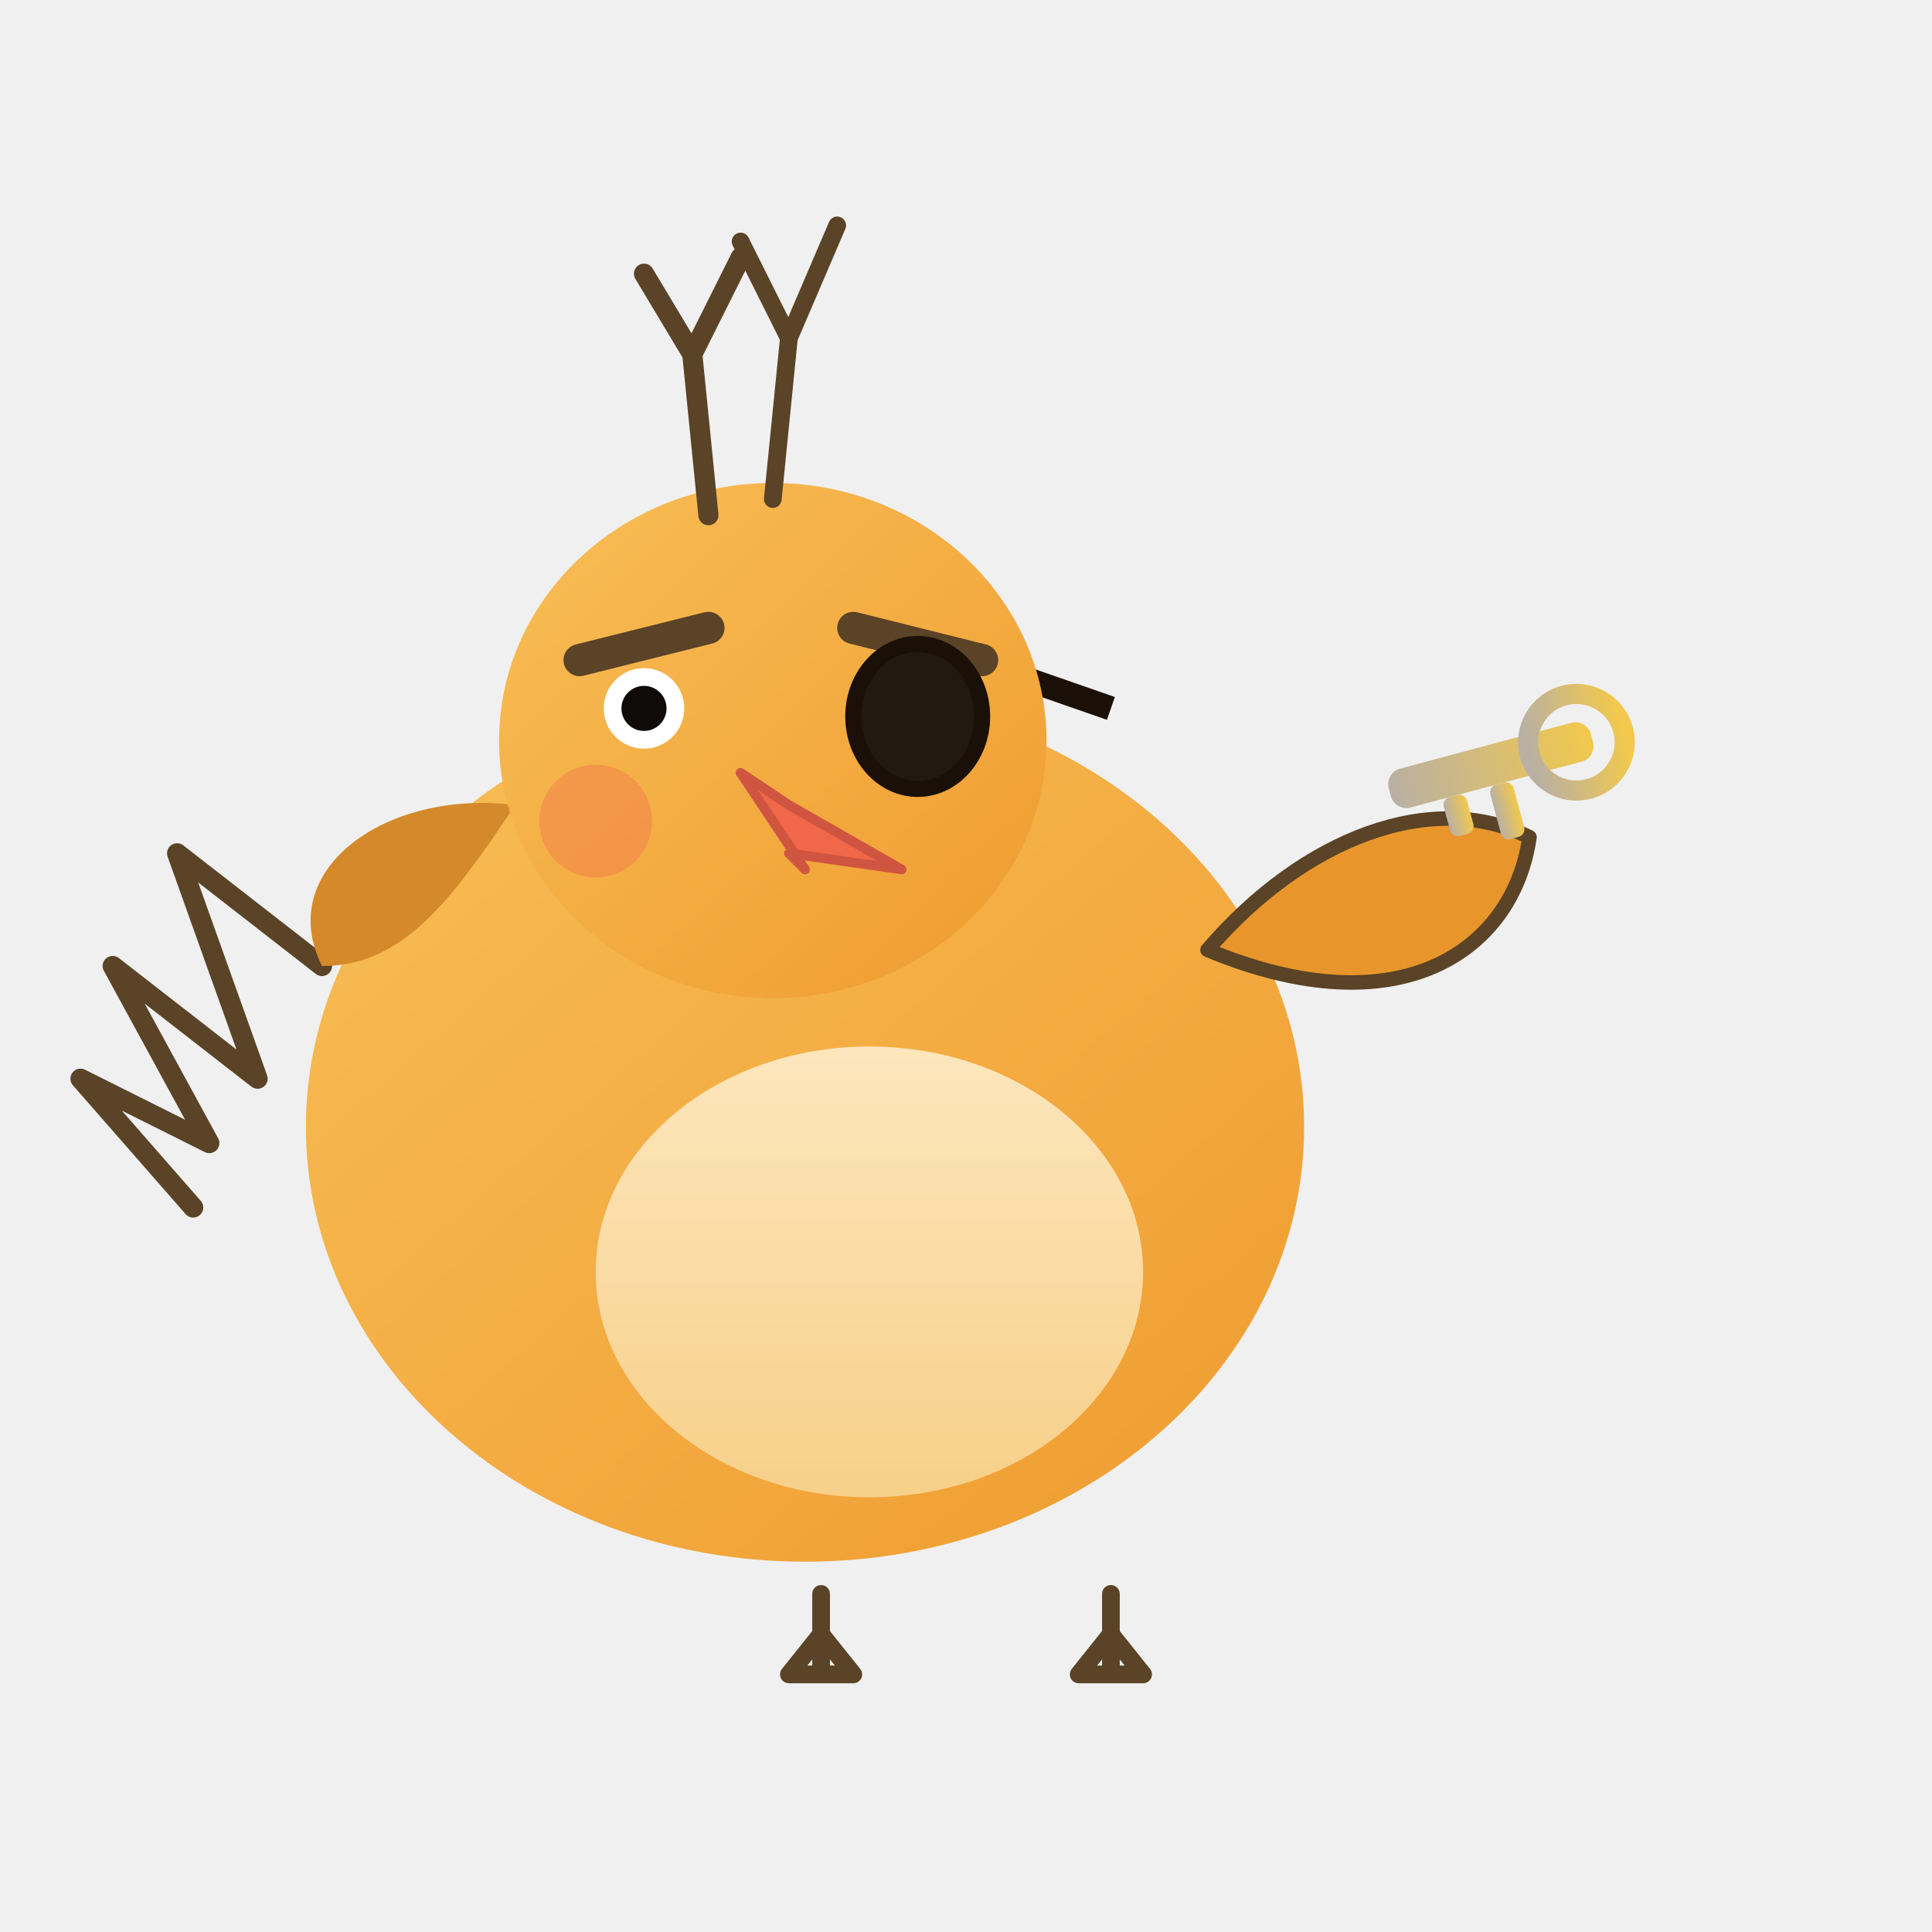
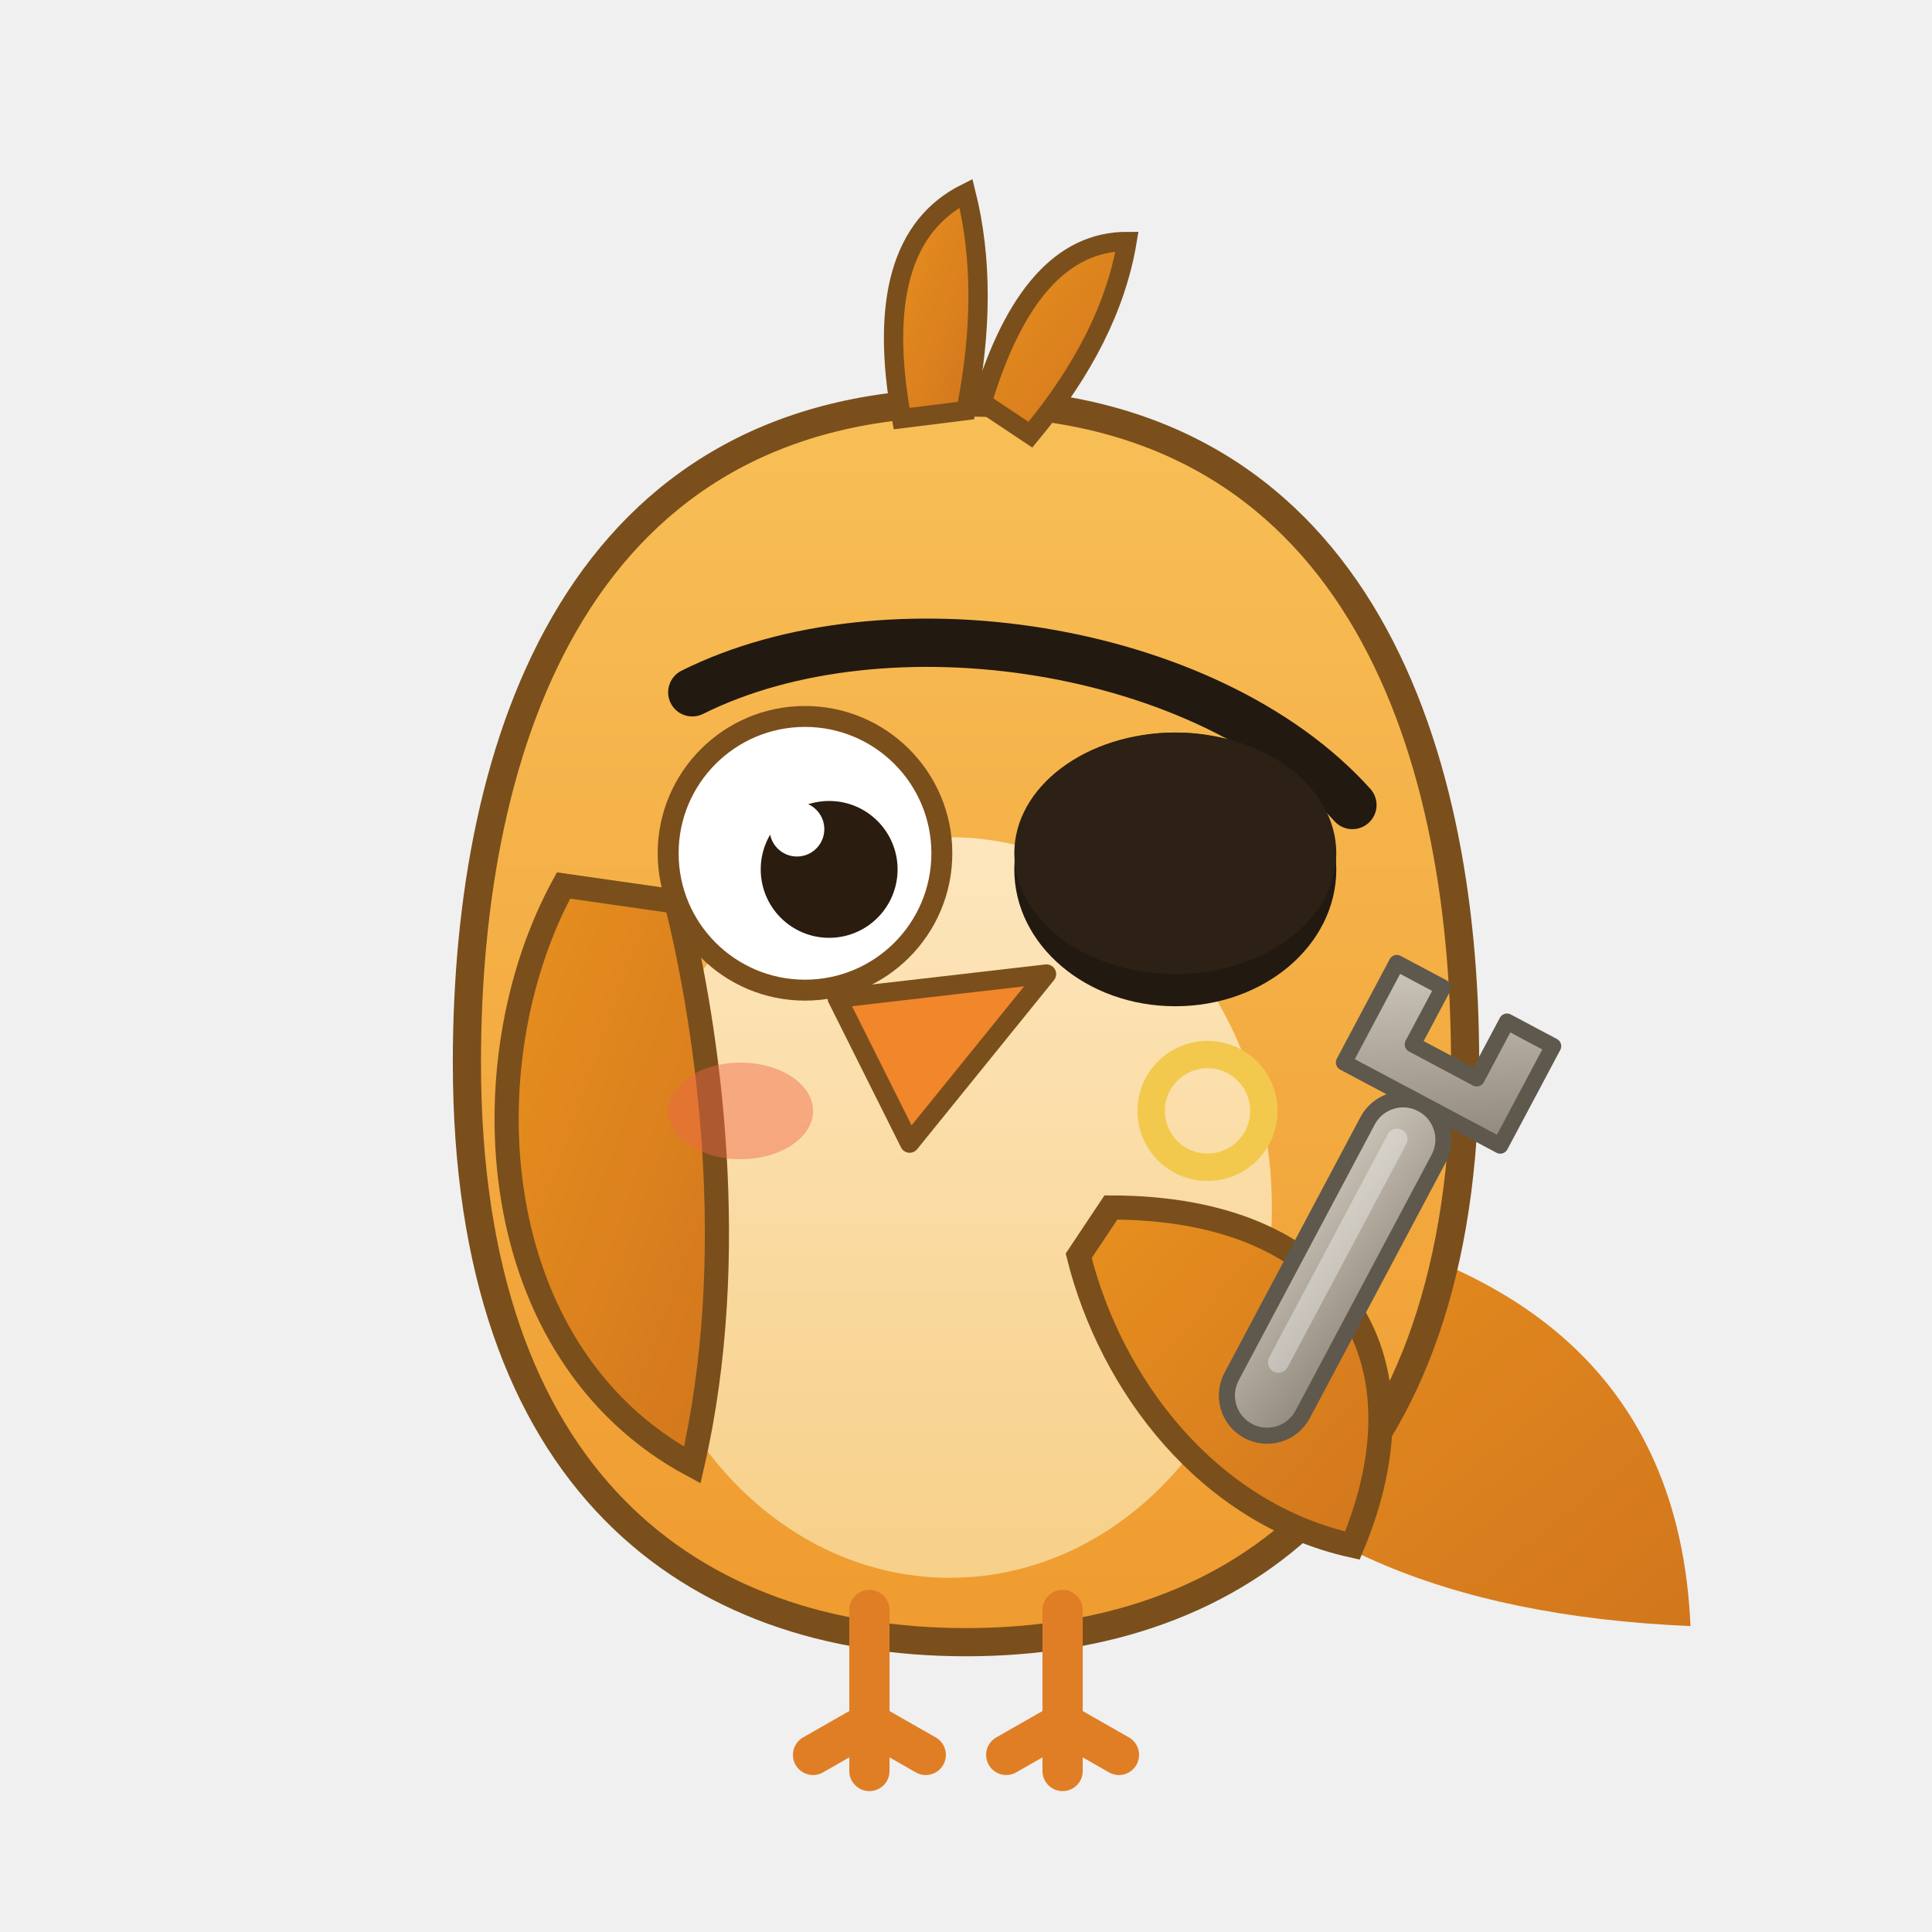
- <svg xmlns="http://www.w3.org/2000/svg" viewBox="0 0 240 240" aria-label="Sparrow mascot">
+ <svg xmlns="http://www.w3.org/2000/svg" viewBox="0 0 240 240" aria-label="Sparrow canonical logo">
  <defs>
-     <linearGradient id="sp-body" x1="0" y1="0" x2="1" y2="1">
+     <linearGradient id="sp-body" x1="0" y1="0" x2="0" y2="1">
      <stop offset="0" stop-color="#f8bf57" />
      <stop offset="1" stop-color="#ef9b2f" />
+     </linearGradient>
+     <linearGradient id="sp-wing" x1="0" y1="0" x2="1" y2="1">
+       <stop offset="0" stop-color="#e8901f" />
+       <stop offset="1" stop-color="#d2761d" />
    </linearGradient>
    <linearGradient id="sp-belly" x1="0" y1="0" x2="0" y2="1">
      <stop offset="0" stop-color="#fde6bd" />
      <stop offset="1" stop-color="#f7d089" />
    </linearGradient>
-     <linearGradient id="sp-key" x1="0" y1="0" x2="1" y2="0">
-       <stop offset="0" stop-color="#b9b0a3" />
-       <stop offset="1" stop-color="#f2c94c" />
+     <linearGradient id="sp-steel" x1="0" y1="0" x2="1" y2="1">
+       <stop offset="0" stop-color="#cdc6ba" />
+       <stop offset="1" stop-color="#8f877a" />
    </linearGradient>
+     <symbol id="sparrow" viewBox="0 0 240 240">
+       <path d="M150 150 q58 6 60 52 q-46 -2 -64 -28 z" fill="url(#sp-wing)" />
+       <path d="M120 50 C168 50 182 92 182 132 C182 184 154 204 120 204                  C86 204 58 184 58 132 C58 92 72 50 120 50 Z" fill="url(#sp-body)" stroke="#7a4f1c" stroke-width="3.5" />
+       <path d="M112 52 q-4 -22 8 -28 q3 12 0 27 z" fill="url(#sp-wing)" stroke="#7a4f1c" stroke-width="2.4" />
+       <path d="M122 50 q6 -20 18 -20 q-2 12 -12 24 z" fill="url(#sp-wing)" stroke="#7a4f1c" stroke-width="2.4" />
+       <ellipse cx="118" cy="150" rx="40" ry="46" fill="url(#sp-belly)" />
+       <path d="M70 110 C58 132 60 168 86 182 C92 156 88 128 84 112 Z" fill="url(#sp-wing)" stroke="#7a4f1c" stroke-width="3" />
+       <path d="M104 124 L130 121 L113 142 Z" fill="#f1862a" stroke="#7a4f1c" stroke-width="2.4" stroke-linejoin="round" />
+       <ellipse cx="92" cy="138" rx="9" ry="6" fill="#f0674a" opacity=".45" />
+       <g class="logo-eye-open">
+         <circle cx="100" cy="106" r="17" fill="#fff" stroke="#7a4f1c" stroke-width="2.6" />
+         <circle cx="103" cy="108" r="8.5" fill="#2a1c0e" />
+         <circle cx="99" cy="103" r="3.4" fill="#fff" />
+       </g>
+       <path d="M86 86 C110 74 150 80 168 100" fill="none" stroke="#221910" stroke-width="6" stroke-linecap="round" />
+       <ellipse cx="146" cy="108" rx="20" ry="17" fill="#221910" />
+       <ellipse cx="146" cy="106" rx="20" ry="15" fill="#2c2114" />
+       <circle cx="150" cy="138" r="7" fill="none" stroke="#f2c94c" stroke-width="3.4" />
+       <path d="M138 150 C166 150 178 168 168 192 C150 188 138 172 134 156 Z" fill="url(#sp-wing)" stroke="#7a4f1c" stroke-width="3" />
+       <g transform="translate(156,176)">
+         <g class="logo-tool" transform="rotate(28)">
+           <rect x="-5" y="-44" width="10" height="46" rx="5" fill="url(#sp-steel)" stroke="#5f584d" stroke-width="2" />
+           <path d="M-11 -44 L11 -44 L11 -58 L4.5 -58 L4.5 -50 L-4.5 -50 L-4.5 -58 L-11 -58 Z" fill="url(#sp-steel)" stroke="#5f584d" stroke-width="2" stroke-linejoin="round" />
+           <rect x="-2" y="-40" width="2.6" height="34" rx="1.3" fill="#fff" opacity=".35" />
+         </g>
+       </g>
+       <g stroke="#e07e26" stroke-width="5" stroke-linecap="round" fill="none">
+         <path d="M108 200 L108 214 M101 218 L108 214 L115 218 M108 214 L108 220" />
+         <path d="M132 200 L132 214 M125 218 L132 214 L139 218 M132 214 L132 220" />
+       </g>
+     </symbol>
  </defs>
-   <path d="M138 198 L138 208 M134 208 L142 208 M138 203 L142 208 M138 203 L134 208" fill="none" stroke="#5a4326" stroke-width="2.2" stroke-linecap="round" />
-   <path d="M102 198 L102 208 M98 208 L106 208 M102 203 L106 208 M102 203 L98 208" fill="none" stroke="#5a4326" stroke-width="2.2" stroke-linecap="round" />
-   <path d="M40 120 L22 106 L32 134 L14 120 L26 142 L10 134 L24 150" fill="none" stroke="#5a4326" stroke-width="2.5" stroke-linecap="round" stroke-linejoin="round" />
-   <ellipse cx="100" cy="140" rx="62" ry="54" fill="url(#sp-body)" />
-   <ellipse cx="108" cy="158" rx="34" ry="28" fill="url(#sp-belly)" />
-   <path d="M40 120 C34 108, 48 98, 64 100 C56 112, 50 120, 40 120 Z" fill="#d4892a" />
-   <path d="M150 118 C162 104, 178 98, 190 104 C188 118, 174 128, 150 118 Z" fill="#e8962b" stroke="#5a4326" stroke-width="1.8" stroke-linejoin="round" />
-   <g transform="translate(172,96) rotate(-15)">
-     <rect x="0" y="0" width="26" height="5" rx="2" fill="url(#sp-key)" />
-     <circle cx="24" cy="2.5" r="6" fill="none" stroke="url(#sp-key)" stroke-width="2.5" />
-     <rect x="12" y="5" width="3" height="7" rx="1" fill="url(#sp-key)" />
-     <rect x="6" y="5" width="3" height="5" rx="1" fill="url(#sp-key)" />
-   </g>
-   <path d="M72 82 L115 80 L138 88" fill="none" stroke="#1a1008" stroke-width="3" />
-   <ellipse cx="96" cy="92" rx="34" ry="32" fill="url(#sp-body)" />
-   <path d="M88 64 L86 44 M86 44 L80 34 M86 44 L92 32" fill="none" stroke="#5a4326" stroke-width="2.5" stroke-linecap="round" stroke-linejoin="round" />
-   <path d="M96 62 L98 42 M98 42 L92 30 M98 42 L104 28" fill="none" stroke="#5a4326" stroke-width="2.2" stroke-linecap="round" stroke-linejoin="round" />
-   <path d="M72 82 L88 78" stroke="#5a4326" stroke-width="4" stroke-linecap="round" />
-   <circle cx="80" cy="88" r="5" fill="#fff" />
-   <circle cx="80" cy="88" r="2.8" fill="#0e0b08" />
-   <path d="M106 78 L122 82" stroke="#5a4326" stroke-width="4" stroke-linecap="round" />
-   <ellipse cx="114" cy="89" rx="9" ry="10" fill="#1a1008" />
-   <ellipse cx="114" cy="89" rx="7" ry="8" fill="#221910" />
-   <path d="M92 96 L100 108 L98 106 L112 108 L98 100 Z" fill="#f0674a" stroke="#d05540" stroke-width="1.2" stroke-linejoin="round" />
-   <circle cx="74" cy="102" r="7" fill="#f0674a" opacity="0.35" />
+   <style>
+     .logo-eye-open{transform-box:fill-box;transform-origin:center;animation:logo-blink 4.4s infinite}
+     @keyframes logo-blink{0%,93%,100%{transform:scaleY(1)}96.5%{transform:scaleY(.08)}}
+     .logo-tool{transform-box:fill-box;transform-origin:bottom center;animation:logo-tap 2.6s ease-in-out infinite}
+     @keyframes logo-tap{0%,100%{rotate:26deg}50%{rotate:34deg}}
+   </style>
+   <use href="#sparrow" />
</svg>
